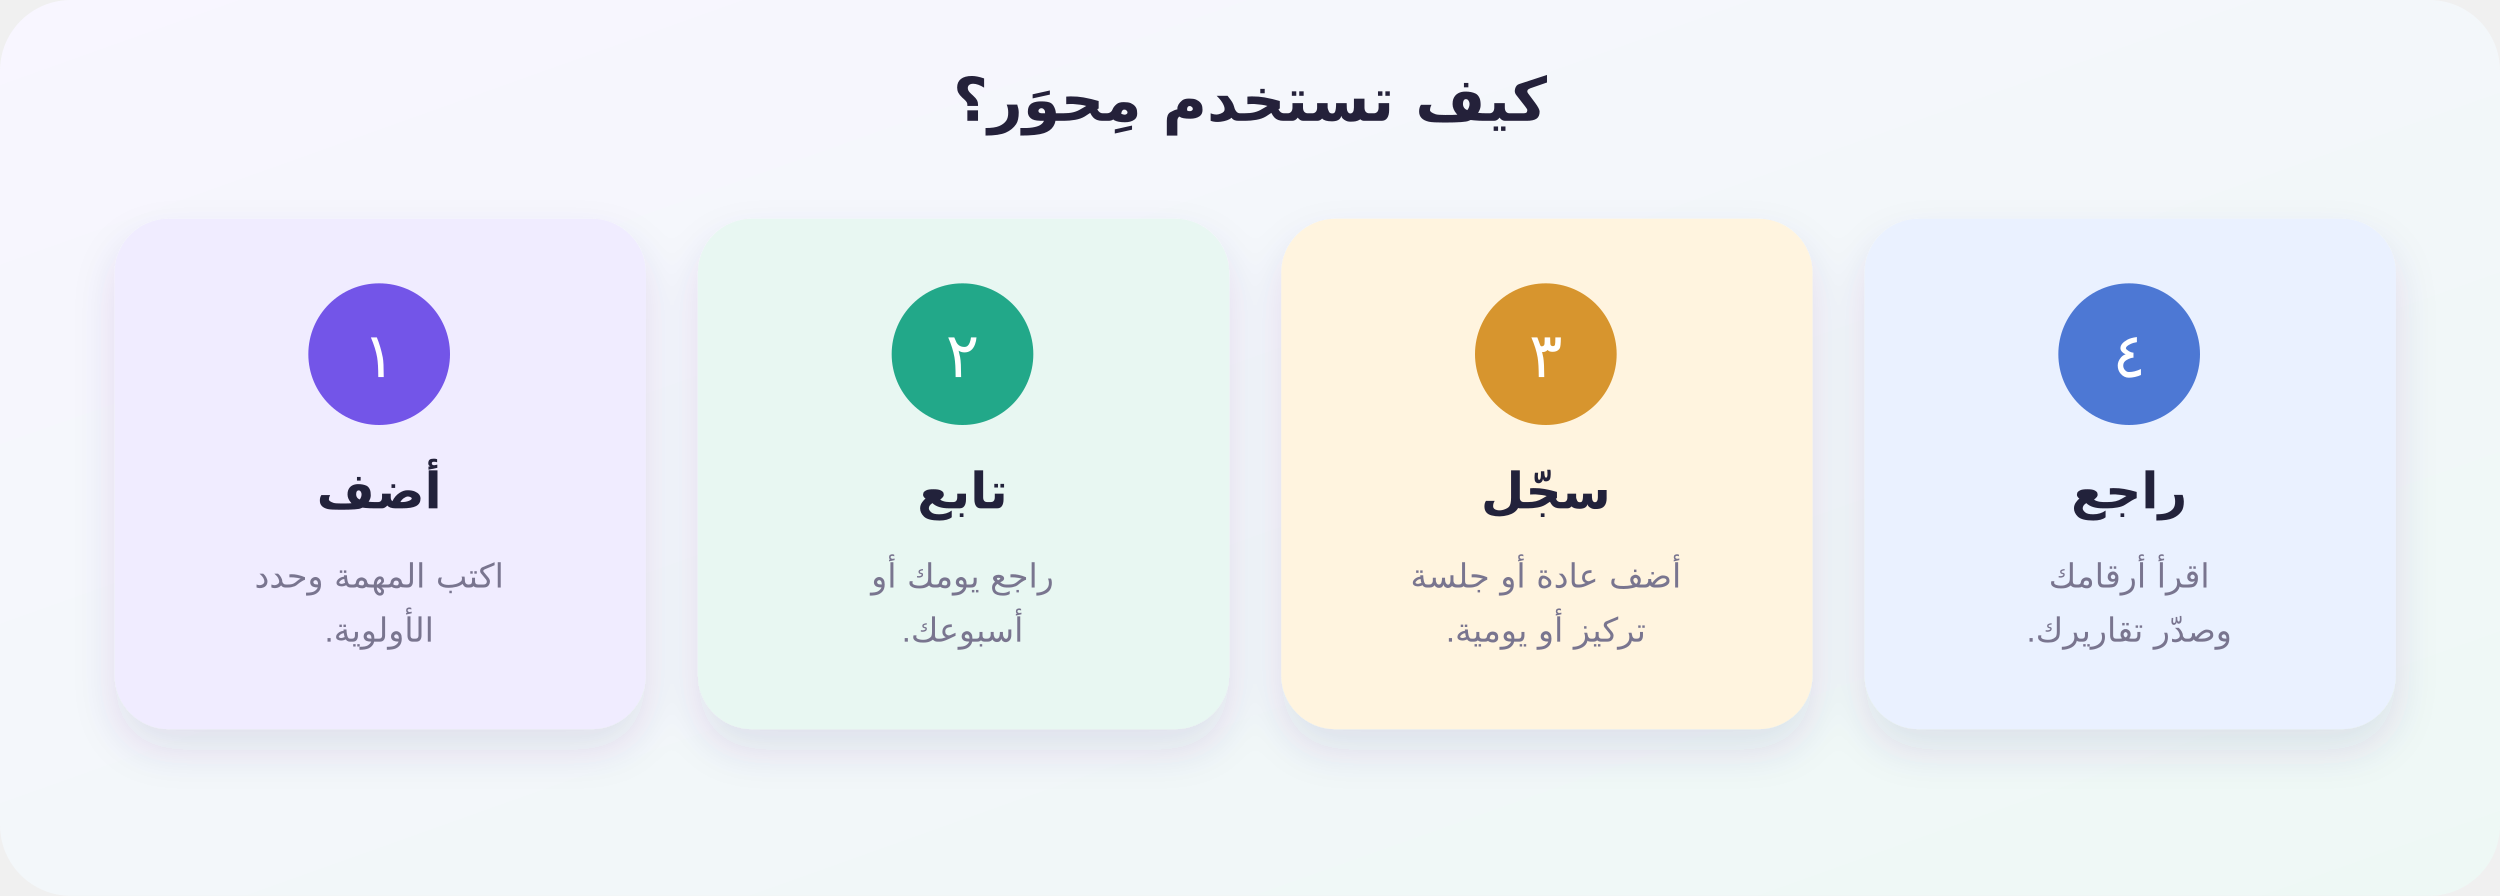
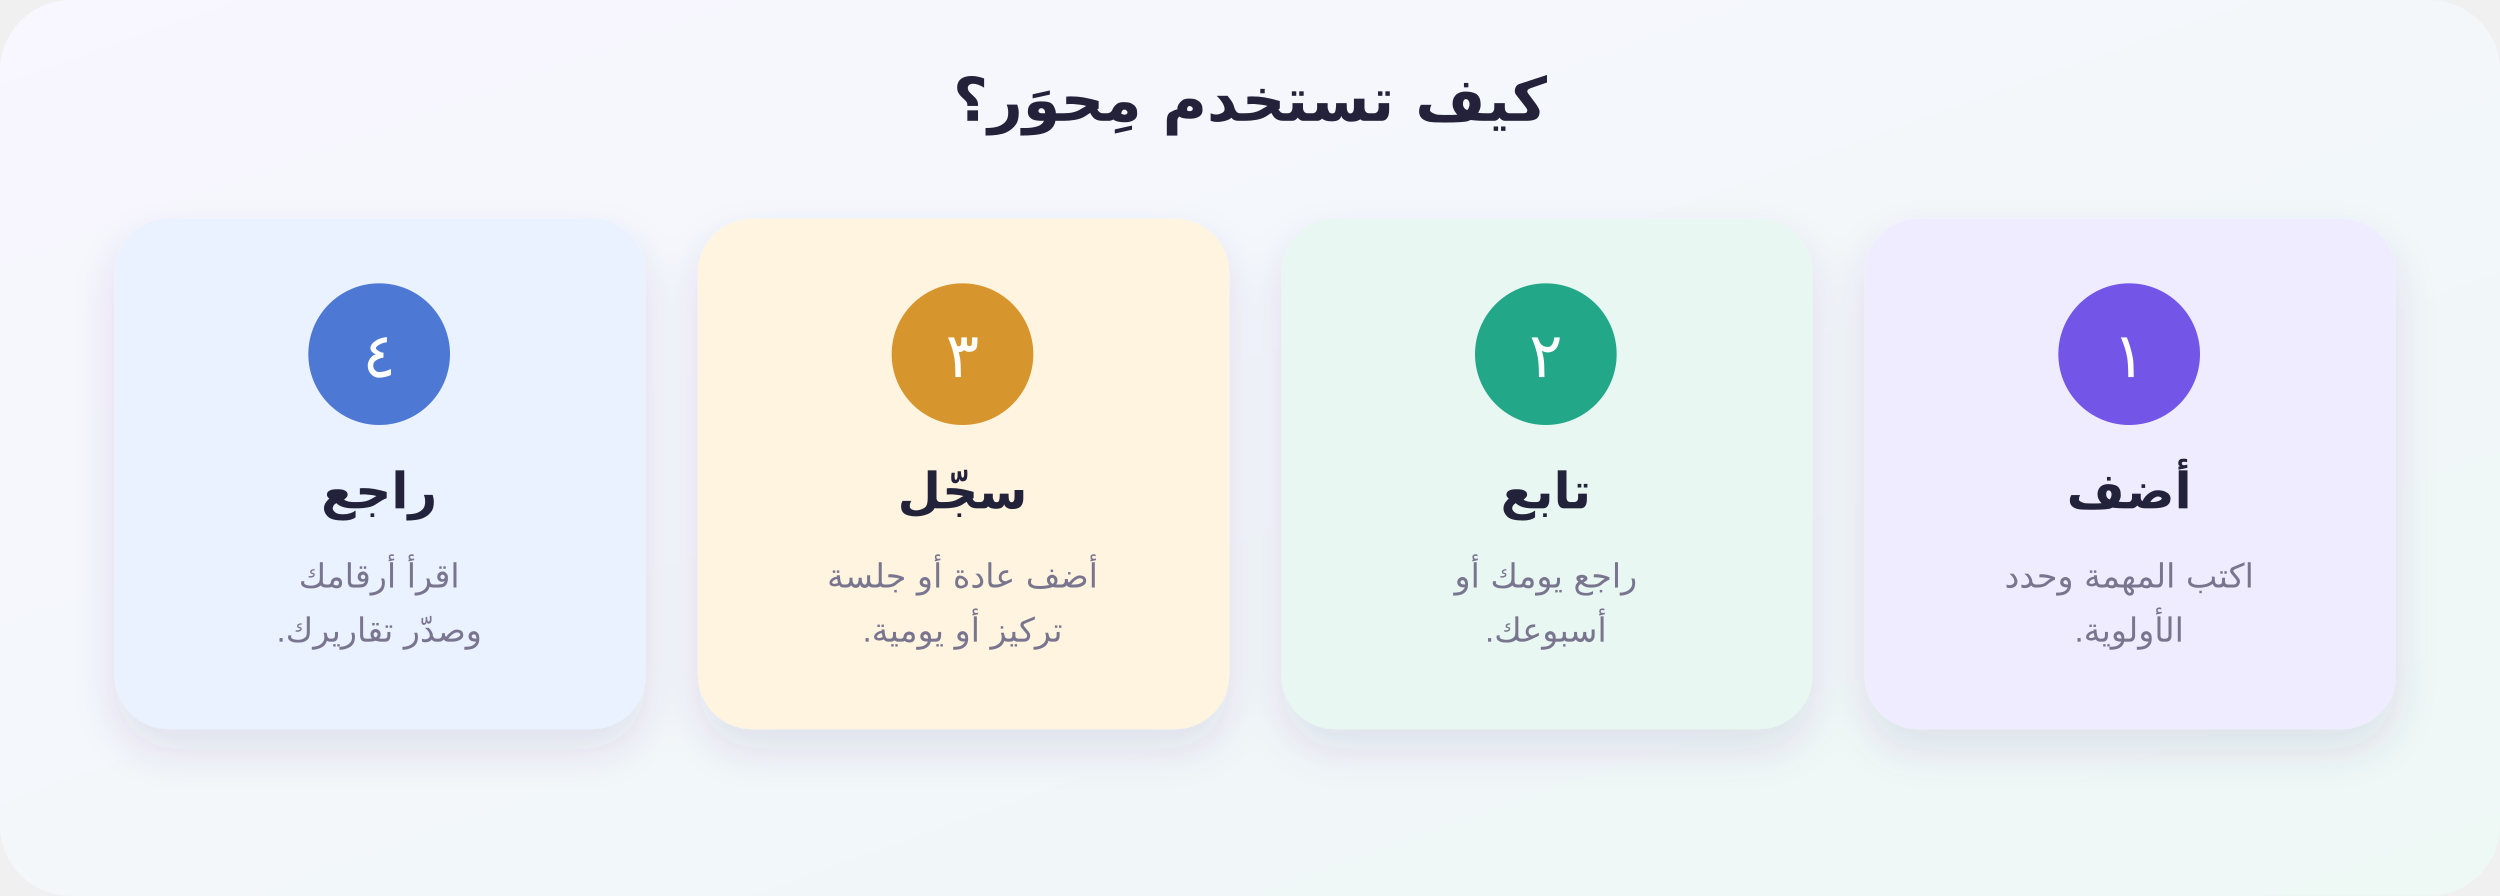
<svg xmlns="http://www.w3.org/2000/svg" viewBox="0 0 1200 430" role="img" aria-labelledby="title description">
  <defs>
    <linearGradient id="bg" x1="0" y1="0" x2="1" y2="1">
      <stop stop-color="#f8f6ff" />
      <stop offset="1" stop-color="#eef8f5" />
    </linearGradient>
    <filter id="shadow" x="-10%" y="-10%" width="120%" height="130%">
      <feDropShadow dx="0" dy="10" stdDeviation="10" flood-color="#4c3a86" flood-opacity=".12" />
    </filter>
  </defs>
  <rect width="1200" height="430" rx="34" fill="url(#bg)" />
  <text x="600" y="58" text-anchor="middle" direction="rtl" font-family="Tahoma, Arial, sans-serif" font-size="29" font-weight="800" fill="#24213a">كيف تستخدم مِحوَر؟</text>
  <g font-family="Tahoma, Arial, sans-serif" direction="rtl" text-anchor="middle" filter="url(#shadow)">
-     <rect x="55" y="105" width="255" height="245" rx="26" fill="#f0ecff" />
-     <circle cx="182" cy="170" r="34" fill="#7354e8" />
-     <text x="182" y="181" font-size="30" fill="#fff">١</text>
-     <text x="182" y="244" font-size="24" font-weight="800" fill="#24213a">أضف</text>
-     <text x="182" y="282" font-size="16" fill="#79758f">اكتب المهمة وحدد</text>
-     <text x="182" y="308" font-size="16" fill="#79758f">الأولوية.</text>
-     <rect x="335" y="105" width="255" height="245" rx="26" fill="#e8f7f2" />
-     <circle cx="462" cy="170" r="34" fill="#24a889" />
-     <text x="462" y="181" font-size="30" fill="#fff">٢</text>
-     <text x="462" y="244" font-size="24" font-weight="800" fill="#24213a">تابع</text>
-     <text x="462" y="282" font-size="16" fill="#79758f">راجع يومك أو</text>
-     <text x="462" y="308" font-size="16" fill="#79758f">أسبوعك.</text>
-     <rect x="615" y="105" width="255" height="245" rx="26" fill="#fff4df" />
-     <circle cx="742" cy="170" r="34" fill="#d7952d" />
-     <text x="742" y="181" font-size="30" fill="#fff">٣</text>
-     <text x="742" y="244" font-size="24" font-weight="800" fill="#24213a">سجّل</text>
-     <text x="742" y="282" font-size="16" fill="#79758f">أضف عادة أو جلسة</text>
-     <text x="742" y="308" font-size="16" fill="#79758f">تركيز أو يومية.</text>
-     <rect x="895" y="105" width="255" height="245" rx="26" fill="#eaf1ff" />
-     <circle cx="1022" cy="170" r="34" fill="#4d78d4" />
-     <text x="1022" y="181" font-size="30" fill="#fff">٤</text>
-     <text x="1022" y="244" font-size="24" font-weight="800" fill="#24213a">راجع</text>
-     <text x="1022" y="282" font-size="16" fill="#79758f">اقرأ أرقامك</text>
-     <text x="1022" y="308" font-size="16" fill="#79758f">وصدّر تقاريرك.</text>
+     <rect x="895" y="105" width="255" height="245" rx="26" fill="#f0ecff" />
+     <circle cx="1022" cy="170" r="34" fill="#7354e8" />
+     <text x="1022" y="181" font-size="30" fill="#fff">١</text>
+     <text x="1022" y="244" font-size="24" font-weight="800" fill="#24213a">أضف</text>
+     <text x="1022" y="282" font-size="16" fill="#79758f">اكتب المهمة وحدد</text>
+     <text x="1022" y="308" font-size="16" fill="#79758f">الأولوية.</text>
+     <rect x="615" y="105" width="255" height="245" rx="26" fill="#e8f7f2" />
+     <circle cx="742" cy="170" r="34" fill="#24a889" />
+     <text x="742" y="181" font-size="30" fill="#fff">٢</text>
+     <text x="742" y="244" font-size="24" font-weight="800" fill="#24213a">تابع</text>
+     <text x="742" y="282" font-size="16" fill="#79758f">راجع يومك أو</text>
+     <text x="742" y="308" font-size="16" fill="#79758f">أسبوعك.</text>
+     <rect x="335" y="105" width="255" height="245" rx="26" fill="#fff4df" />
+     <circle cx="462" cy="170" r="34" fill="#d7952d" />
+     <text x="462" y="181" font-size="30" fill="#fff">٣</text>
+     <text x="462" y="244" font-size="24" font-weight="800" fill="#24213a">سجّل</text>
+     <text x="462" y="282" font-size="16" fill="#79758f">أضف عادة أو جلسة</text>
+     <text x="462" y="308" font-size="16" fill="#79758f">تركيز أو يومية.</text>
+     <rect x="55" y="105" width="255" height="245" rx="26" fill="#eaf1ff" />
+     <circle cx="182" cy="170" r="34" fill="#4d78d4" />
+     <text x="182" y="181" font-size="30" fill="#fff">٤</text>
+     <text x="182" y="244" font-size="24" font-weight="800" fill="#24213a">راجع</text>
+     <text x="182" y="282" font-size="16" fill="#79758f">اقرأ أرقامك</text>
+     <text x="182" y="308" font-size="16" fill="#79758f">وصدّر تقاريرك.</text>
  </g>
</svg>
